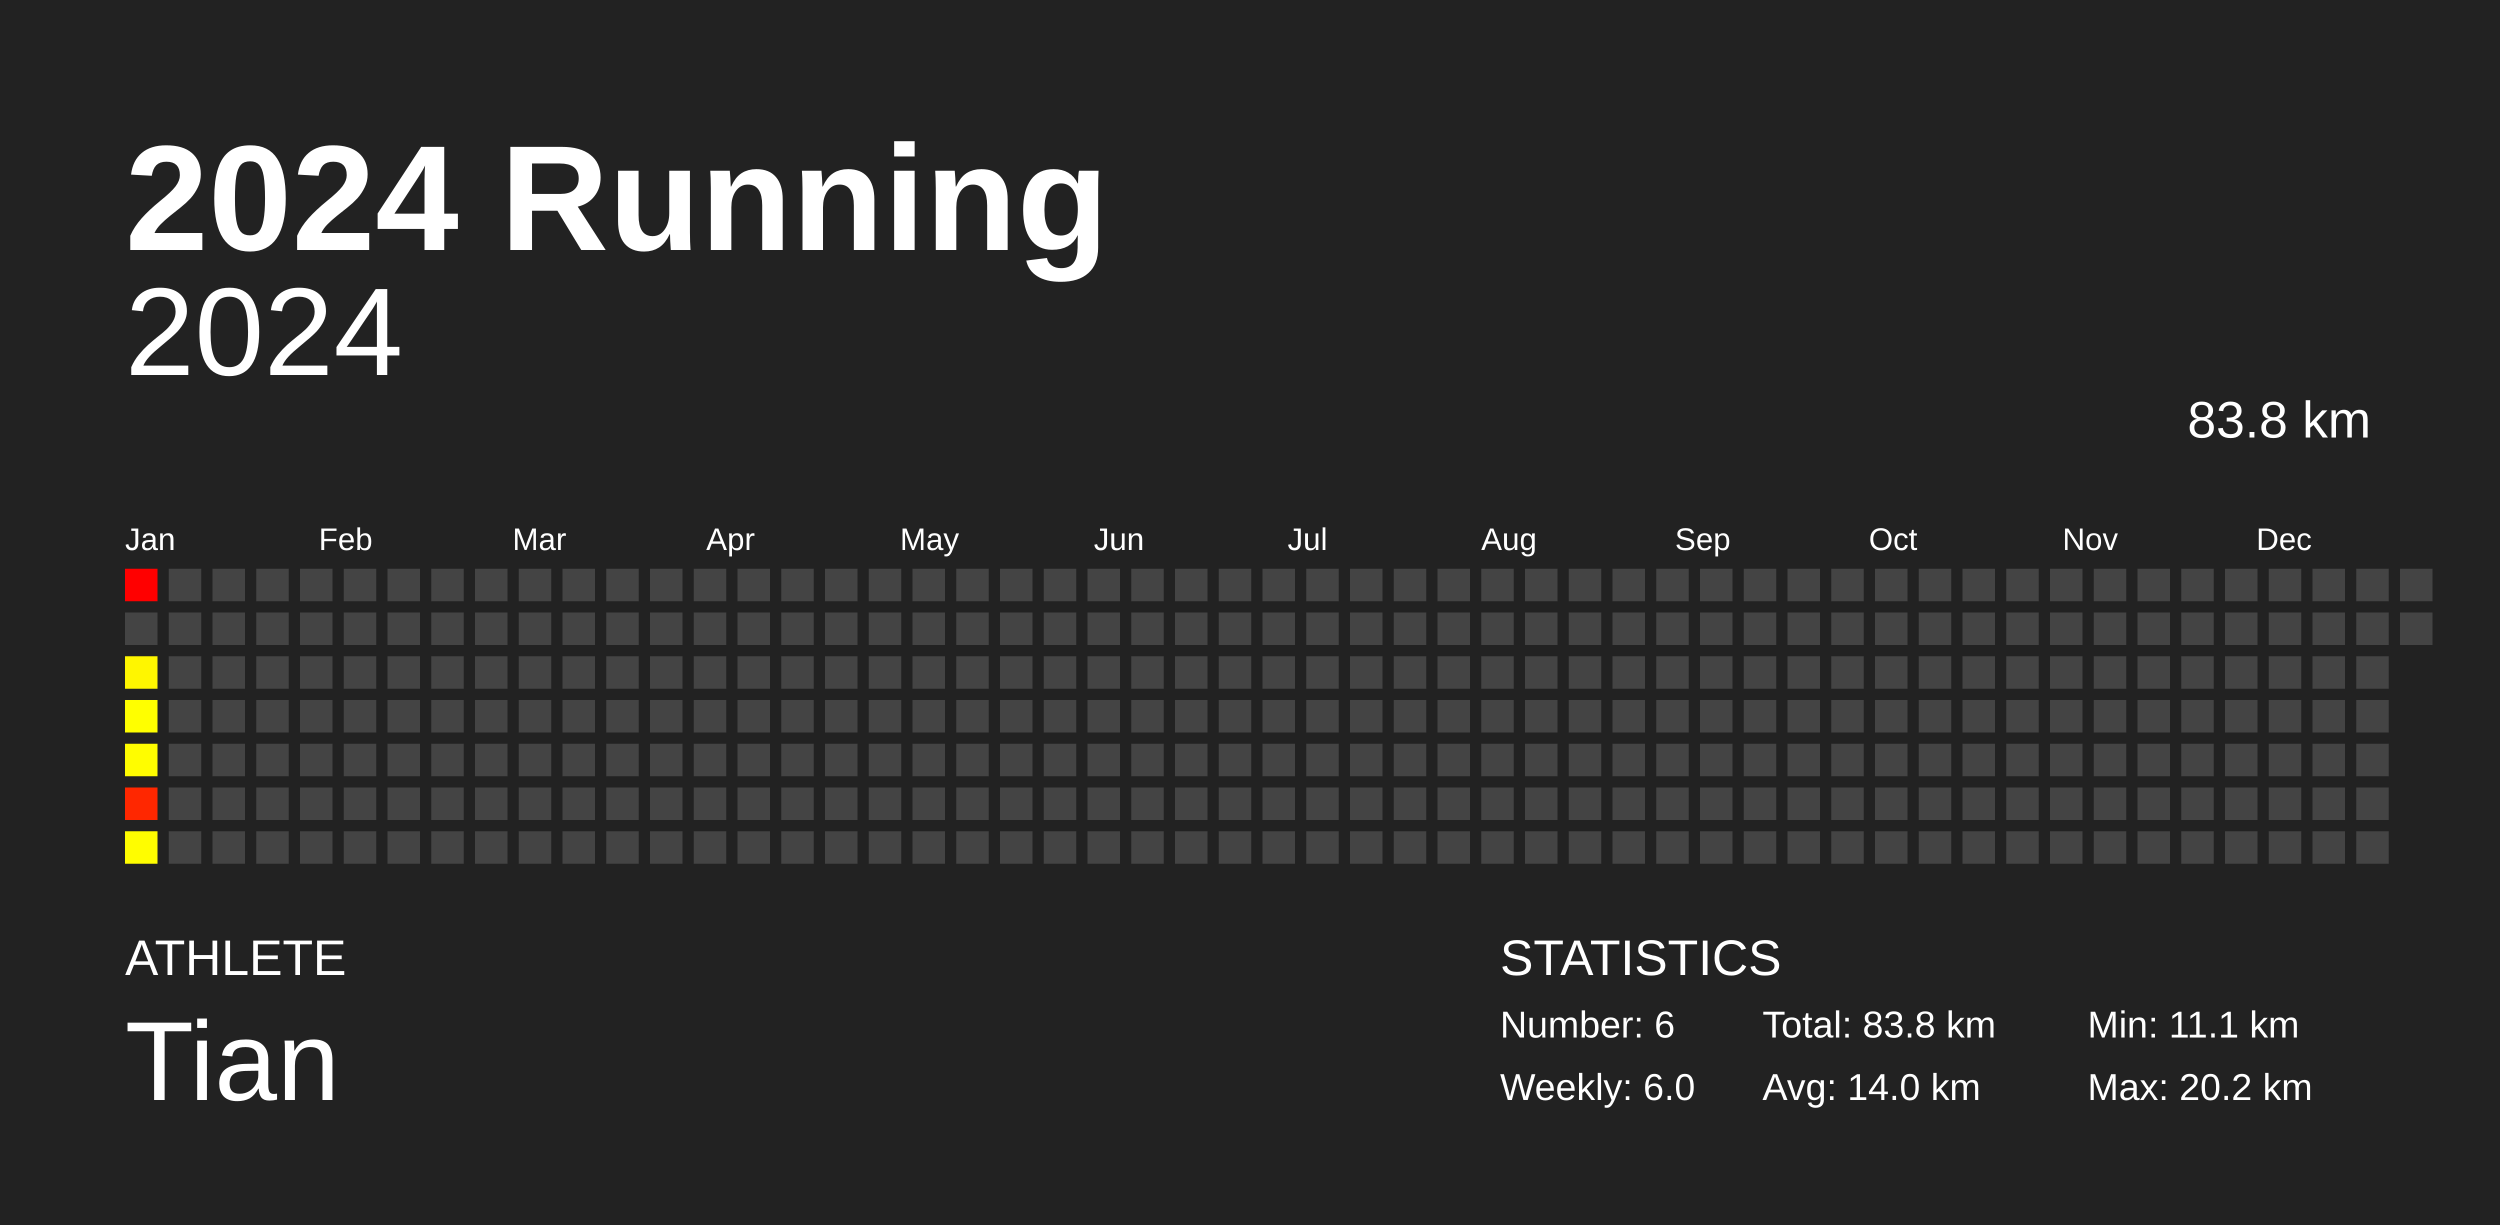
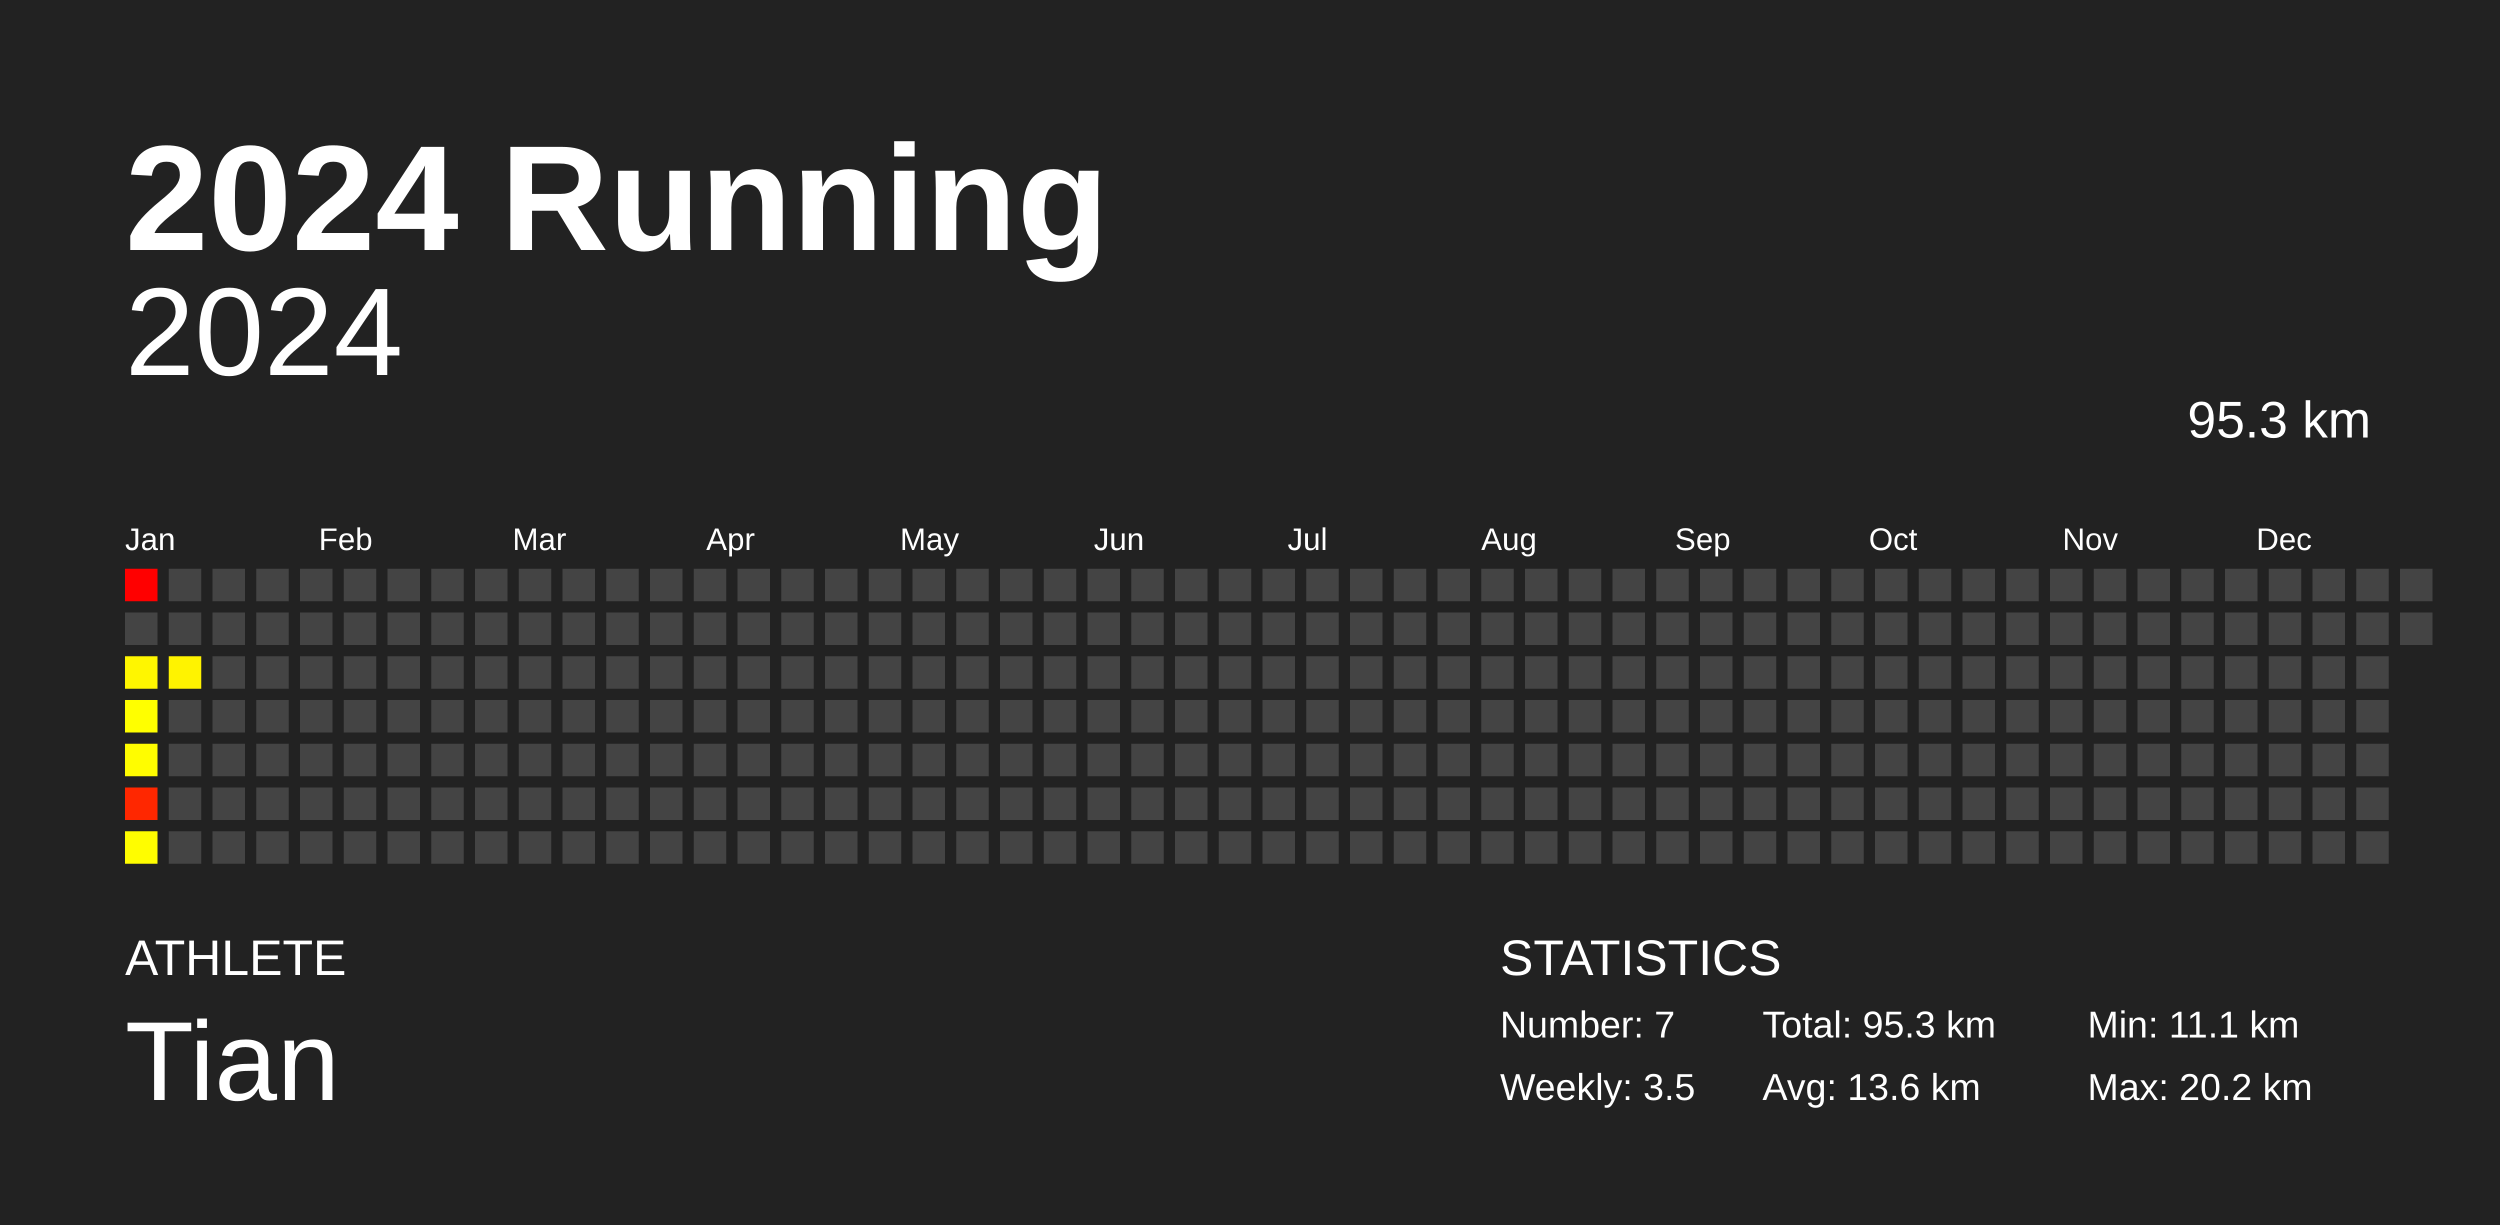
<svg xmlns="http://www.w3.org/2000/svg" baseProfile="full" height="98mm" version="1.1" viewBox="0,0,200,98" width="200mm">
  <defs />
  <rect fill="#222222" height="98" width="200" x="0" y="0" />
  <text fill="#FFFFFF" style="font-size:12px; font-family:Arial; font-weight:bold;" x="10" y="20">2024 Running</text>
  <text fill="#FFFFFF" style="font-size:4px; font-family:Arial" x="10" y="78">ATHLETE</text>
  <text fill="#FFFFFF" style="font-size:9px; font-family:Arial" x="10" y="88">Tian</text>
  <text fill="#FFFFFF" style="font-size:4px; font-family:Arial" x="120" y="78">STATISTICS</text>
-   <text fill="#FFFFFF" style="font-size:3px; font-family:Arial" x="120" y="83">Number: 6</text>
-   <text fill="#FFFFFF" style="font-size:3px; font-family:Arial" x="120" y="88">Weekly: 6.0</text>
-   <text fill="#FFFFFF" style="font-size:3px; font-family:Arial" x="141" y="83">Total: 83.8 km</text>
-   <text fill="#FFFFFF" style="font-size:3px; font-family:Arial" x="141" y="88">Avg: 14.0 km</text>
+   <text fill="#FFFFFF" style="font-size:3px; font-family:Arial" x="120" y="83">Number: 7</text>
+   <text fill="#FFFFFF" style="font-size:3px; font-family:Arial" x="120" y="88">Weekly: 3.5</text>
+   <text fill="#FFFFFF" style="font-size:3px; font-family:Arial" x="141" y="83">Total: 95.3 km</text>
+   <text fill="#FFFFFF" style="font-size:3px; font-family:Arial" x="141" y="88">Avg: 13.6 km</text>
  <text fill="#FFFFFF" style="font-size:3px; font-family:Arial" x="167" y="83">Min: 11.1 km</text>
  <text fill="#FFFFFF" style="font-size:3px; font-family:Arial" x="167" y="88">Max: 20.2 km</text>
  <text alignment-baseline="hanging" fill="#FFFFFF" style="font-size:10.0px; font-family:Arial;" x="10" y="30">2024</text>
-   <text alignment-baseline="hanging" fill="#FFFFFF" style="font-size:4.125px; font-family:Arial;" x="175" y="35">83.8 km</text>
+   <text alignment-baseline="hanging" fill="#FFFFFF" style="font-size:4.125px; font-family:Arial;" x="175" y="35">95.3 km</text>
  <text fill="#FFFFFF" style="font-size:2.5px; font-family:Arial" x="10.0" y="44">Jan</text>
  <text fill="#FFFFFF" style="font-size:2.5px; font-family:Arial" x="25.5" y="44">Feb</text>
  <text fill="#FFFFFF" style="font-size:2.5px; font-family:Arial" x="41.0" y="44">Mar</text>
  <text fill="#FFFFFF" style="font-size:2.5px; font-family:Arial" x="56.5" y="44">Apr</text>
  <text fill="#FFFFFF" style="font-size:2.5px; font-family:Arial" x="72.0" y="44">May</text>
  <text fill="#FFFFFF" style="font-size:2.5px; font-family:Arial" x="87.5" y="44">Jun</text>
  <text fill="#FFFFFF" style="font-size:2.5px; font-family:Arial" x="103.0" y="44">Jul</text>
  <text fill="#FFFFFF" style="font-size:2.5px; font-family:Arial" x="118.5" y="44">Aug</text>
  <text fill="#FFFFFF" style="font-size:2.5px; font-family:Arial" x="134.0" y="44">Sep</text>
  <text fill="#FFFFFF" style="font-size:2.5px; font-family:Arial" x="149.5" y="44">Oct</text>
  <text fill="#FFFFFF" style="font-size:2.5px; font-family:Arial" x="165.0" y="44">Nov</text>
  <text fill="#FFFFFF" style="font-size:2.5px; font-family:Arial" x="180.5" y="44">Dec</text>
  <rect fill="red" height="2.6" width="2.6" x="10.0" y="45.5" />
  <rect fill="#444444" height="2.6" width="2.6" x="10.0" y="49.0" />
  <rect fill="#fff600" height="2.6" width="2.6" x="10.0" y="52.5" />
  <rect fill="#ffff00" height="2.6" width="2.6" x="10.0" y="56.0" />
  <rect fill="#fffd00" height="2.6" width="2.6" x="10.0" y="59.5" />
  <rect fill="#ff2700" height="2.6" width="2.6" x="10.0" y="63.0" />
  <rect fill="#fffd00" height="2.6" width="2.6" x="10.0" y="66.5" />
  <rect fill="#444444" height="2.6" width="2.6" x="13.5" y="45.5" />
  <rect fill="#444444" height="2.6" width="2.6" x="13.5" y="49.0" />
-   <rect fill="#444444" height="2.6" width="2.6" x="13.5" y="52.5" />
+   <rect fill="#fff300" height="2.6" width="2.6" x="13.5" y="52.5" />
  <rect fill="#444444" height="2.6" width="2.6" x="13.5" y="56.0" />
  <rect fill="#444444" height="2.6" width="2.6" x="13.5" y="59.5" />
  <rect fill="#444444" height="2.6" width="2.6" x="13.5" y="63.0" />
  <rect fill="#444444" height="2.6" width="2.6" x="13.5" y="66.5" />
  <rect fill="#444444" height="2.6" width="2.6" x="17.0" y="45.5" />
  <rect fill="#444444" height="2.6" width="2.6" x="17.0" y="49.0" />
  <rect fill="#444444" height="2.6" width="2.6" x="17.0" y="52.5" />
  <rect fill="#444444" height="2.6" width="2.6" x="17.0" y="56.0" />
  <rect fill="#444444" height="2.6" width="2.6" x="17.0" y="59.5" />
  <rect fill="#444444" height="2.6" width="2.6" x="17.0" y="63.0" />
  <rect fill="#444444" height="2.6" width="2.6" x="17.0" y="66.5" />
  <rect fill="#444444" height="2.6" width="2.6" x="20.5" y="45.5" />
  <rect fill="#444444" height="2.6" width="2.6" x="20.5" y="49.0" />
  <rect fill="#444444" height="2.6" width="2.6" x="20.5" y="52.5" />
  <rect fill="#444444" height="2.6" width="2.6" x="20.5" y="56.0" />
  <rect fill="#444444" height="2.6" width="2.6" x="20.5" y="59.5" />
  <rect fill="#444444" height="2.6" width="2.6" x="20.5" y="63.0" />
  <rect fill="#444444" height="2.6" width="2.6" x="20.5" y="66.5" />
  <rect fill="#444444" height="2.6" width="2.6" x="24.0" y="45.5" />
  <rect fill="#444444" height="2.6" width="2.6" x="24.0" y="49.0" />
  <rect fill="#444444" height="2.6" width="2.6" x="24.0" y="52.5" />
  <rect fill="#444444" height="2.6" width="2.6" x="24.0" y="56.0" />
  <rect fill="#444444" height="2.6" width="2.6" x="24.0" y="59.5" />
  <rect fill="#444444" height="2.6" width="2.6" x="24.0" y="63.0" />
  <rect fill="#444444" height="2.6" width="2.6" x="24.0" y="66.5" />
  <rect fill="#444444" height="2.6" width="2.6" x="27.5" y="45.5" />
  <rect fill="#444444" height="2.6" width="2.6" x="27.5" y="49.0" />
  <rect fill="#444444" height="2.6" width="2.6" x="27.5" y="52.5" />
  <rect fill="#444444" height="2.6" width="2.6" x="27.5" y="56.0" />
  <rect fill="#444444" height="2.6" width="2.6" x="27.5" y="59.5" />
  <rect fill="#444444" height="2.6" width="2.6" x="27.5" y="63.0" />
  <rect fill="#444444" height="2.6" width="2.6" x="27.5" y="66.5" />
  <rect fill="#444444" height="2.6" width="2.6" x="31.0" y="45.5" />
  <rect fill="#444444" height="2.6" width="2.6" x="31.0" y="49.0" />
  <rect fill="#444444" height="2.6" width="2.6" x="31.0" y="52.5" />
  <rect fill="#444444" height="2.6" width="2.6" x="31.0" y="56.0" />
  <rect fill="#444444" height="2.6" width="2.6" x="31.0" y="59.5" />
  <rect fill="#444444" height="2.6" width="2.6" x="31.0" y="63.0" />
  <rect fill="#444444" height="2.6" width="2.6" x="31.0" y="66.5" />
  <rect fill="#444444" height="2.6" width="2.6" x="34.5" y="45.5" />
  <rect fill="#444444" height="2.6" width="2.6" x="34.5" y="49.0" />
  <rect fill="#444444" height="2.6" width="2.6" x="34.5" y="52.5" />
  <rect fill="#444444" height="2.6" width="2.6" x="34.5" y="56.0" />
  <rect fill="#444444" height="2.6" width="2.6" x="34.5" y="59.5" />
  <rect fill="#444444" height="2.6" width="2.6" x="34.5" y="63.0" />
  <rect fill="#444444" height="2.6" width="2.6" x="34.5" y="66.5" />
  <rect fill="#444444" height="2.6" width="2.6" x="38.0" y="45.5" />
  <rect fill="#444444" height="2.6" width="2.6" x="38.0" y="49.0" />
  <rect fill="#444444" height="2.6" width="2.6" x="38.0" y="52.5" />
  <rect fill="#444444" height="2.6" width="2.6" x="38.0" y="56.0" />
  <rect fill="#444444" height="2.6" width="2.6" x="38.0" y="59.5" />
  <rect fill="#444444" height="2.6" width="2.6" x="38.0" y="63.0" />
  <rect fill="#444444" height="2.6" width="2.6" x="38.0" y="66.5" />
  <rect fill="#444444" height="2.6" width="2.6" x="41.5" y="45.5" />
  <rect fill="#444444" height="2.6" width="2.6" x="41.5" y="49.0" />
  <rect fill="#444444" height="2.6" width="2.6" x="41.5" y="52.5" />
  <rect fill="#444444" height="2.6" width="2.6" x="41.5" y="56.0" />
  <rect fill="#444444" height="2.6" width="2.6" x="41.5" y="59.5" />
  <rect fill="#444444" height="2.6" width="2.6" x="41.5" y="63.0" />
  <rect fill="#444444" height="2.6" width="2.6" x="41.5" y="66.5" />
  <rect fill="#444444" height="2.6" width="2.6" x="45.0" y="45.5" />
  <rect fill="#444444" height="2.6" width="2.6" x="45.0" y="49.0" />
  <rect fill="#444444" height="2.6" width="2.6" x="45.0" y="52.5" />
  <rect fill="#444444" height="2.6" width="2.6" x="45.0" y="56.0" />
  <rect fill="#444444" height="2.6" width="2.6" x="45.0" y="59.5" />
  <rect fill="#444444" height="2.6" width="2.6" x="45.0" y="63.0" />
  <rect fill="#444444" height="2.6" width="2.6" x="45.0" y="66.5" />
  <rect fill="#444444" height="2.6" width="2.6" x="48.5" y="45.5" />
  <rect fill="#444444" height="2.6" width="2.6" x="48.5" y="49.0" />
  <rect fill="#444444" height="2.6" width="2.6" x="48.5" y="52.5" />
  <rect fill="#444444" height="2.6" width="2.6" x="48.5" y="56.0" />
  <rect fill="#444444" height="2.6" width="2.6" x="48.5" y="59.5" />
  <rect fill="#444444" height="2.6" width="2.6" x="48.5" y="63.0" />
  <rect fill="#444444" height="2.6" width="2.6" x="48.5" y="66.5" />
  <rect fill="#444444" height="2.6" width="2.6" x="52.0" y="45.5" />
  <rect fill="#444444" height="2.6" width="2.6" x="52.0" y="49.0" />
  <rect fill="#444444" height="2.6" width="2.6" x="52.0" y="52.5" />
  <rect fill="#444444" height="2.6" width="2.6" x="52.0" y="56.0" />
  <rect fill="#444444" height="2.6" width="2.6" x="52.0" y="59.5" />
  <rect fill="#444444" height="2.6" width="2.6" x="52.0" y="63.0" />
  <rect fill="#444444" height="2.6" width="2.6" x="52.0" y="66.5" />
  <rect fill="#444444" height="2.6" width="2.6" x="55.5" y="45.5" />
  <rect fill="#444444" height="2.6" width="2.6" x="55.5" y="49.0" />
  <rect fill="#444444" height="2.6" width="2.6" x="55.5" y="52.5" />
  <rect fill="#444444" height="2.6" width="2.6" x="55.5" y="56.0" />
  <rect fill="#444444" height="2.6" width="2.6" x="55.5" y="59.5" />
  <rect fill="#444444" height="2.6" width="2.6" x="55.5" y="63.0" />
  <rect fill="#444444" height="2.6" width="2.6" x="55.5" y="66.5" />
  <rect fill="#444444" height="2.6" width="2.6" x="59.0" y="45.5" />
  <rect fill="#444444" height="2.6" width="2.6" x="59.0" y="49.0" />
  <rect fill="#444444" height="2.6" width="2.6" x="59.0" y="52.5" />
  <rect fill="#444444" height="2.6" width="2.6" x="59.0" y="56.0" />
  <rect fill="#444444" height="2.6" width="2.6" x="59.0" y="59.5" />
  <rect fill="#444444" height="2.6" width="2.6" x="59.0" y="63.0" />
  <rect fill="#444444" height="2.6" width="2.6" x="59.0" y="66.5" />
  <rect fill="#444444" height="2.6" width="2.6" x="62.5" y="45.5" />
  <rect fill="#444444" height="2.6" width="2.6" x="62.5" y="49.0" />
  <rect fill="#444444" height="2.6" width="2.6" x="62.5" y="52.5" />
  <rect fill="#444444" height="2.6" width="2.6" x="62.5" y="56.0" />
  <rect fill="#444444" height="2.6" width="2.6" x="62.5" y="59.5" />
  <rect fill="#444444" height="2.6" width="2.6" x="62.5" y="63.0" />
  <rect fill="#444444" height="2.6" width="2.6" x="62.5" y="66.5" />
  <rect fill="#444444" height="2.6" width="2.6" x="66.0" y="45.5" />
  <rect fill="#444444" height="2.6" width="2.6" x="66.0" y="49.0" />
  <rect fill="#444444" height="2.6" width="2.6" x="66.0" y="52.5" />
  <rect fill="#444444" height="2.6" width="2.6" x="66.0" y="56.0" />
  <rect fill="#444444" height="2.6" width="2.6" x="66.0" y="59.5" />
  <rect fill="#444444" height="2.6" width="2.6" x="66.0" y="63.0" />
  <rect fill="#444444" height="2.6" width="2.6" x="66.0" y="66.5" />
  <rect fill="#444444" height="2.6" width="2.6" x="69.5" y="45.5" />
  <rect fill="#444444" height="2.6" width="2.6" x="69.5" y="49.0" />
  <rect fill="#444444" height="2.6" width="2.6" x="69.5" y="52.5" />
  <rect fill="#444444" height="2.6" width="2.6" x="69.5" y="56.0" />
  <rect fill="#444444" height="2.6" width="2.6" x="69.5" y="59.5" />
  <rect fill="#444444" height="2.6" width="2.6" x="69.5" y="63.0" />
  <rect fill="#444444" height="2.6" width="2.6" x="69.5" y="66.5" />
  <rect fill="#444444" height="2.6" width="2.6" x="73.0" y="45.5" />
  <rect fill="#444444" height="2.6" width="2.6" x="73.0" y="49.0" />
  <rect fill="#444444" height="2.6" width="2.6" x="73.0" y="52.5" />
  <rect fill="#444444" height="2.6" width="2.6" x="73.0" y="56.0" />
  <rect fill="#444444" height="2.6" width="2.6" x="73.0" y="59.5" />
  <rect fill="#444444" height="2.6" width="2.6" x="73.0" y="63.0" />
  <rect fill="#444444" height="2.6" width="2.6" x="73.0" y="66.5" />
  <rect fill="#444444" height="2.6" width="2.6" x="76.5" y="45.5" />
  <rect fill="#444444" height="2.6" width="2.6" x="76.5" y="49.0" />
  <rect fill="#444444" height="2.6" width="2.6" x="76.5" y="52.5" />
  <rect fill="#444444" height="2.6" width="2.6" x="76.5" y="56.0" />
  <rect fill="#444444" height="2.6" width="2.6" x="76.5" y="59.5" />
  <rect fill="#444444" height="2.6" width="2.6" x="76.5" y="63.0" />
  <rect fill="#444444" height="2.6" width="2.6" x="76.5" y="66.5" />
  <rect fill="#444444" height="2.6" width="2.6" x="80.0" y="45.5" />
  <rect fill="#444444" height="2.6" width="2.6" x="80.0" y="49.0" />
  <rect fill="#444444" height="2.6" width="2.6" x="80.0" y="52.5" />
  <rect fill="#444444" height="2.6" width="2.6" x="80.0" y="56.0" />
  <rect fill="#444444" height="2.6" width="2.6" x="80.0" y="59.5" />
  <rect fill="#444444" height="2.6" width="2.6" x="80.0" y="63.0" />
  <rect fill="#444444" height="2.6" width="2.6" x="80.0" y="66.5" />
  <rect fill="#444444" height="2.6" width="2.6" x="83.5" y="45.5" />
  <rect fill="#444444" height="2.6" width="2.6" x="83.5" y="49.0" />
  <rect fill="#444444" height="2.6" width="2.6" x="83.5" y="52.5" />
  <rect fill="#444444" height="2.6" width="2.6" x="83.5" y="56.0" />
  <rect fill="#444444" height="2.6" width="2.6" x="83.5" y="59.5" />
  <rect fill="#444444" height="2.6" width="2.6" x="83.5" y="63.0" />
  <rect fill="#444444" height="2.6" width="2.6" x="83.5" y="66.5" />
  <rect fill="#444444" height="2.6" width="2.6" x="87.0" y="45.5" />
  <rect fill="#444444" height="2.6" width="2.6" x="87.0" y="49.0" />
  <rect fill="#444444" height="2.6" width="2.6" x="87.0" y="52.5" />
  <rect fill="#444444" height="2.6" width="2.6" x="87.0" y="56.0" />
  <rect fill="#444444" height="2.6" width="2.6" x="87.0" y="59.5" />
  <rect fill="#444444" height="2.6" width="2.6" x="87.0" y="63.0" />
  <rect fill="#444444" height="2.6" width="2.6" x="87.0" y="66.5" />
  <rect fill="#444444" height="2.6" width="2.6" x="90.5" y="45.5" />
  <rect fill="#444444" height="2.6" width="2.6" x="90.5" y="49.0" />
  <rect fill="#444444" height="2.6" width="2.6" x="90.5" y="52.5" />
  <rect fill="#444444" height="2.6" width="2.6" x="90.5" y="56.0" />
  <rect fill="#444444" height="2.6" width="2.6" x="90.5" y="59.5" />
  <rect fill="#444444" height="2.6" width="2.6" x="90.5" y="63.0" />
  <rect fill="#444444" height="2.6" width="2.6" x="90.5" y="66.5" />
  <rect fill="#444444" height="2.6" width="2.6" x="94.0" y="45.5" />
  <rect fill="#444444" height="2.6" width="2.6" x="94.0" y="49.0" />
  <rect fill="#444444" height="2.6" width="2.6" x="94.0" y="52.5" />
  <rect fill="#444444" height="2.6" width="2.6" x="94.0" y="56.0" />
  <rect fill="#444444" height="2.6" width="2.6" x="94.0" y="59.5" />
  <rect fill="#444444" height="2.6" width="2.6" x="94.0" y="63.0" />
  <rect fill="#444444" height="2.6" width="2.6" x="94.0" y="66.5" />
  <rect fill="#444444" height="2.6" width="2.6" x="97.5" y="45.5" />
  <rect fill="#444444" height="2.6" width="2.6" x="97.5" y="49.0" />
  <rect fill="#444444" height="2.6" width="2.6" x="97.5" y="52.5" />
  <rect fill="#444444" height="2.6" width="2.6" x="97.5" y="56.0" />
  <rect fill="#444444" height="2.6" width="2.6" x="97.5" y="59.5" />
  <rect fill="#444444" height="2.6" width="2.6" x="97.5" y="63.0" />
  <rect fill="#444444" height="2.6" width="2.6" x="97.5" y="66.5" />
  <rect fill="#444444" height="2.6" width="2.6" x="101.0" y="45.5" />
  <rect fill="#444444" height="2.6" width="2.6" x="101.0" y="49.0" />
  <rect fill="#444444" height="2.6" width="2.6" x="101.0" y="52.5" />
  <rect fill="#444444" height="2.6" width="2.6" x="101.0" y="56.0" />
  <rect fill="#444444" height="2.6" width="2.6" x="101.0" y="59.5" />
  <rect fill="#444444" height="2.6" width="2.6" x="101.0" y="63.0" />
  <rect fill="#444444" height="2.6" width="2.6" x="101.0" y="66.5" />
  <rect fill="#444444" height="2.6" width="2.6" x="104.5" y="45.5" />
  <rect fill="#444444" height="2.6" width="2.6" x="104.5" y="49.0" />
  <rect fill="#444444" height="2.6" width="2.6" x="104.5" y="52.5" />
  <rect fill="#444444" height="2.6" width="2.6" x="104.5" y="56.0" />
  <rect fill="#444444" height="2.6" width="2.6" x="104.5" y="59.5" />
  <rect fill="#444444" height="2.6" width="2.6" x="104.5" y="63.0" />
  <rect fill="#444444" height="2.6" width="2.6" x="104.5" y="66.5" />
  <rect fill="#444444" height="2.6" width="2.6" x="108.0" y="45.5" />
  <rect fill="#444444" height="2.6" width="2.6" x="108.0" y="49.0" />
  <rect fill="#444444" height="2.6" width="2.6" x="108.0" y="52.5" />
  <rect fill="#444444" height="2.6" width="2.6" x="108.0" y="56.0" />
  <rect fill="#444444" height="2.6" width="2.6" x="108.0" y="59.5" />
  <rect fill="#444444" height="2.6" width="2.6" x="108.0" y="63.0" />
  <rect fill="#444444" height="2.6" width="2.6" x="108.0" y="66.5" />
  <rect fill="#444444" height="2.6" width="2.6" x="111.5" y="45.5" />
  <rect fill="#444444" height="2.6" width="2.6" x="111.5" y="49.0" />
  <rect fill="#444444" height="2.6" width="2.6" x="111.5" y="52.5" />
  <rect fill="#444444" height="2.6" width="2.6" x="111.5" y="56.0" />
  <rect fill="#444444" height="2.6" width="2.6" x="111.5" y="59.5" />
  <rect fill="#444444" height="2.6" width="2.6" x="111.5" y="63.0" />
  <rect fill="#444444" height="2.6" width="2.6" x="111.5" y="66.5" />
  <rect fill="#444444" height="2.6" width="2.6" x="115.0" y="45.5" />
  <rect fill="#444444" height="2.6" width="2.6" x="115.0" y="49.0" />
  <rect fill="#444444" height="2.6" width="2.6" x="115.0" y="52.5" />
  <rect fill="#444444" height="2.6" width="2.6" x="115.0" y="56.0" />
  <rect fill="#444444" height="2.6" width="2.6" x="115.0" y="59.5" />
  <rect fill="#444444" height="2.6" width="2.6" x="115.0" y="63.0" />
  <rect fill="#444444" height="2.6" width="2.6" x="115.0" y="66.5" />
  <rect fill="#444444" height="2.6" width="2.6" x="118.5" y="45.5" />
  <rect fill="#444444" height="2.6" width="2.6" x="118.5" y="49.0" />
  <rect fill="#444444" height="2.6" width="2.6" x="118.5" y="52.5" />
  <rect fill="#444444" height="2.6" width="2.6" x="118.5" y="56.0" />
  <rect fill="#444444" height="2.6" width="2.6" x="118.5" y="59.5" />
  <rect fill="#444444" height="2.6" width="2.6" x="118.5" y="63.0" />
  <rect fill="#444444" height="2.6" width="2.6" x="118.5" y="66.5" />
  <rect fill="#444444" height="2.6" width="2.6" x="122.0" y="45.5" />
  <rect fill="#444444" height="2.6" width="2.6" x="122.0" y="49.0" />
  <rect fill="#444444" height="2.6" width="2.6" x="122.0" y="52.5" />
  <rect fill="#444444" height="2.6" width="2.6" x="122.0" y="56.0" />
  <rect fill="#444444" height="2.6" width="2.6" x="122.0" y="59.5" />
  <rect fill="#444444" height="2.6" width="2.6" x="122.0" y="63.0" />
  <rect fill="#444444" height="2.6" width="2.6" x="122.0" y="66.5" />
  <rect fill="#444444" height="2.6" width="2.6" x="125.5" y="45.5" />
  <rect fill="#444444" height="2.6" width="2.6" x="125.5" y="49.0" />
  <rect fill="#444444" height="2.6" width="2.6" x="125.5" y="52.5" />
  <rect fill="#444444" height="2.6" width="2.6" x="125.5" y="56.0" />
  <rect fill="#444444" height="2.6" width="2.6" x="125.5" y="59.5" />
  <rect fill="#444444" height="2.6" width="2.6" x="125.5" y="63.0" />
  <rect fill="#444444" height="2.6" width="2.6" x="125.5" y="66.5" />
  <rect fill="#444444" height="2.6" width="2.6" x="129.0" y="45.5" />
  <rect fill="#444444" height="2.6" width="2.6" x="129.0" y="49.0" />
  <rect fill="#444444" height="2.6" width="2.6" x="129.0" y="52.5" />
  <rect fill="#444444" height="2.6" width="2.6" x="129.0" y="56.0" />
  <rect fill="#444444" height="2.6" width="2.6" x="129.0" y="59.5" />
  <rect fill="#444444" height="2.6" width="2.6" x="129.0" y="63.0" />
  <rect fill="#444444" height="2.6" width="2.6" x="129.0" y="66.5" />
  <rect fill="#444444" height="2.6" width="2.6" x="132.5" y="45.5" />
  <rect fill="#444444" height="2.6" width="2.6" x="132.5" y="49.0" />
  <rect fill="#444444" height="2.6" width="2.6" x="132.5" y="52.5" />
  <rect fill="#444444" height="2.6" width="2.6" x="132.5" y="56.0" />
  <rect fill="#444444" height="2.6" width="2.6" x="132.5" y="59.5" />
  <rect fill="#444444" height="2.6" width="2.6" x="132.5" y="63.0" />
  <rect fill="#444444" height="2.6" width="2.6" x="132.5" y="66.5" />
  <rect fill="#444444" height="2.6" width="2.6" x="136.0" y="45.5" />
  <rect fill="#444444" height="2.6" width="2.6" x="136.0" y="49.0" />
  <rect fill="#444444" height="2.6" width="2.6" x="136.0" y="52.5" />
  <rect fill="#444444" height="2.6" width="2.6" x="136.0" y="56.0" />
  <rect fill="#444444" height="2.6" width="2.6" x="136.0" y="59.5" />
  <rect fill="#444444" height="2.6" width="2.6" x="136.0" y="63.0" />
  <rect fill="#444444" height="2.6" width="2.6" x="136.0" y="66.5" />
  <rect fill="#444444" height="2.6" width="2.6" x="139.5" y="45.5" />
  <rect fill="#444444" height="2.6" width="2.6" x="139.5" y="49.0" />
  <rect fill="#444444" height="2.6" width="2.6" x="139.5" y="52.5" />
  <rect fill="#444444" height="2.6" width="2.6" x="139.5" y="56.0" />
  <rect fill="#444444" height="2.6" width="2.6" x="139.5" y="59.5" />
  <rect fill="#444444" height="2.6" width="2.6" x="139.5" y="63.0" />
  <rect fill="#444444" height="2.6" width="2.6" x="139.5" y="66.5" />
  <rect fill="#444444" height="2.6" width="2.6" x="143.0" y="45.5" />
  <rect fill="#444444" height="2.6" width="2.6" x="143.0" y="49.0" />
  <rect fill="#444444" height="2.6" width="2.6" x="143.0" y="52.5" />
  <rect fill="#444444" height="2.6" width="2.6" x="143.0" y="56.0" />
  <rect fill="#444444" height="2.6" width="2.6" x="143.0" y="59.5" />
  <rect fill="#444444" height="2.6" width="2.6" x="143.0" y="63.0" />
  <rect fill="#444444" height="2.6" width="2.6" x="143.0" y="66.5" />
  <rect fill="#444444" height="2.6" width="2.6" x="146.5" y="45.5" />
  <rect fill="#444444" height="2.6" width="2.6" x="146.5" y="49.0" />
  <rect fill="#444444" height="2.6" width="2.6" x="146.5" y="52.5" />
  <rect fill="#444444" height="2.6" width="2.6" x="146.5" y="56.0" />
  <rect fill="#444444" height="2.6" width="2.6" x="146.5" y="59.5" />
  <rect fill="#444444" height="2.6" width="2.6" x="146.5" y="63.0" />
  <rect fill="#444444" height="2.6" width="2.6" x="146.5" y="66.5" />
  <rect fill="#444444" height="2.6" width="2.6" x="150.0" y="45.5" />
  <rect fill="#444444" height="2.6" width="2.6" x="150.0" y="49.0" />
  <rect fill="#444444" height="2.6" width="2.6" x="150.0" y="52.5" />
  <rect fill="#444444" height="2.6" width="2.6" x="150.0" y="56.0" />
  <rect fill="#444444" height="2.6" width="2.6" x="150.0" y="59.5" />
  <rect fill="#444444" height="2.6" width="2.6" x="150.0" y="63.0" />
  <rect fill="#444444" height="2.6" width="2.6" x="150.0" y="66.5" />
  <rect fill="#444444" height="2.6" width="2.6" x="153.5" y="45.5" />
  <rect fill="#444444" height="2.6" width="2.6" x="153.5" y="49.0" />
  <rect fill="#444444" height="2.6" width="2.6" x="153.5" y="52.5" />
  <rect fill="#444444" height="2.6" width="2.6" x="153.5" y="56.0" />
  <rect fill="#444444" height="2.6" width="2.6" x="153.5" y="59.5" />
  <rect fill="#444444" height="2.6" width="2.6" x="153.5" y="63.0" />
  <rect fill="#444444" height="2.6" width="2.6" x="153.5" y="66.5" />
  <rect fill="#444444" height="2.6" width="2.6" x="157.0" y="45.5" />
  <rect fill="#444444" height="2.6" width="2.6" x="157.0" y="49.0" />
  <rect fill="#444444" height="2.6" width="2.6" x="157.0" y="52.5" />
  <rect fill="#444444" height="2.6" width="2.6" x="157.0" y="56.0" />
  <rect fill="#444444" height="2.6" width="2.6" x="157.0" y="59.5" />
  <rect fill="#444444" height="2.6" width="2.6" x="157.0" y="63.0" />
  <rect fill="#444444" height="2.6" width="2.6" x="157.0" y="66.5" />
  <rect fill="#444444" height="2.6" width="2.6" x="160.5" y="45.5" />
  <rect fill="#444444" height="2.6" width="2.6" x="160.5" y="49.0" />
  <rect fill="#444444" height="2.6" width="2.6" x="160.5" y="52.5" />
  <rect fill="#444444" height="2.6" width="2.6" x="160.5" y="56.0" />
  <rect fill="#444444" height="2.6" width="2.6" x="160.5" y="59.5" />
  <rect fill="#444444" height="2.6" width="2.6" x="160.5" y="63.0" />
  <rect fill="#444444" height="2.6" width="2.6" x="160.5" y="66.5" />
  <rect fill="#444444" height="2.6" width="2.6" x="164.0" y="45.5" />
  <rect fill="#444444" height="2.6" width="2.6" x="164.0" y="49.0" />
  <rect fill="#444444" height="2.6" width="2.6" x="164.0" y="52.5" />
  <rect fill="#444444" height="2.6" width="2.6" x="164.0" y="56.0" />
  <rect fill="#444444" height="2.6" width="2.6" x="164.0" y="59.5" />
  <rect fill="#444444" height="2.6" width="2.6" x="164.0" y="63.0" />
  <rect fill="#444444" height="2.6" width="2.6" x="164.0" y="66.5" />
  <rect fill="#444444" height="2.6" width="2.6" x="167.5" y="45.5" />
  <rect fill="#444444" height="2.6" width="2.6" x="167.5" y="49.0" />
  <rect fill="#444444" height="2.6" width="2.6" x="167.5" y="52.5" />
  <rect fill="#444444" height="2.6" width="2.6" x="167.5" y="56.0" />
  <rect fill="#444444" height="2.6" width="2.6" x="167.5" y="59.5" />
  <rect fill="#444444" height="2.6" width="2.6" x="167.5" y="63.0" />
  <rect fill="#444444" height="2.6" width="2.6" x="167.5" y="66.5" />
  <rect fill="#444444" height="2.6" width="2.6" x="171.0" y="45.5" />
  <rect fill="#444444" height="2.6" width="2.6" x="171.0" y="49.0" />
  <rect fill="#444444" height="2.6" width="2.6" x="171.0" y="52.5" />
  <rect fill="#444444" height="2.6" width="2.6" x="171.0" y="56.0" />
  <rect fill="#444444" height="2.6" width="2.6" x="171.0" y="59.5" />
  <rect fill="#444444" height="2.6" width="2.6" x="171.0" y="63.0" />
  <rect fill="#444444" height="2.6" width="2.6" x="171.0" y="66.5" />
  <rect fill="#444444" height="2.6" width="2.6" x="174.5" y="45.5" />
  <rect fill="#444444" height="2.6" width="2.6" x="174.5" y="49.0" />
  <rect fill="#444444" height="2.6" width="2.6" x="174.5" y="52.5" />
  <rect fill="#444444" height="2.6" width="2.6" x="174.5" y="56.0" />
  <rect fill="#444444" height="2.6" width="2.6" x="174.5" y="59.5" />
  <rect fill="#444444" height="2.6" width="2.6" x="174.5" y="63.0" />
  <rect fill="#444444" height="2.6" width="2.6" x="174.5" y="66.5" />
  <rect fill="#444444" height="2.6" width="2.6" x="178.0" y="45.5" />
  <rect fill="#444444" height="2.6" width="2.6" x="178.0" y="49.0" />
  <rect fill="#444444" height="2.6" width="2.6" x="178.0" y="52.5" />
  <rect fill="#444444" height="2.6" width="2.6" x="178.0" y="56.0" />
  <rect fill="#444444" height="2.6" width="2.6" x="178.0" y="59.5" />
  <rect fill="#444444" height="2.6" width="2.6" x="178.0" y="63.0" />
  <rect fill="#444444" height="2.6" width="2.6" x="178.0" y="66.5" />
  <rect fill="#444444" height="2.6" width="2.6" x="181.5" y="45.5" />
  <rect fill="#444444" height="2.6" width="2.6" x="181.5" y="49.0" />
  <rect fill="#444444" height="2.6" width="2.6" x="181.5" y="52.5" />
  <rect fill="#444444" height="2.6" width="2.6" x="181.5" y="56.0" />
  <rect fill="#444444" height="2.6" width="2.6" x="181.5" y="59.5" />
  <rect fill="#444444" height="2.6" width="2.6" x="181.5" y="63.0" />
  <rect fill="#444444" height="2.6" width="2.6" x="181.5" y="66.5" />
  <rect fill="#444444" height="2.6" width="2.6" x="185.0" y="45.5" />
  <rect fill="#444444" height="2.6" width="2.6" x="185.0" y="49.0" />
  <rect fill="#444444" height="2.6" width="2.6" x="185.0" y="52.5" />
  <rect fill="#444444" height="2.6" width="2.6" x="185.0" y="56.0" />
  <rect fill="#444444" height="2.6" width="2.6" x="185.0" y="59.5" />
  <rect fill="#444444" height="2.6" width="2.6" x="185.0" y="63.0" />
  <rect fill="#444444" height="2.6" width="2.6" x="185.0" y="66.5" />
  <rect fill="#444444" height="2.6" width="2.6" x="188.5" y="45.5" />
  <rect fill="#444444" height="2.6" width="2.6" x="188.5" y="49.0" />
  <rect fill="#444444" height="2.6" width="2.6" x="188.5" y="52.5" />
  <rect fill="#444444" height="2.6" width="2.6" x="188.5" y="56.0" />
  <rect fill="#444444" height="2.6" width="2.6" x="188.5" y="59.5" />
  <rect fill="#444444" height="2.6" width="2.6" x="188.5" y="63.0" />
  <rect fill="#444444" height="2.6" width="2.6" x="188.5" y="66.5" />
  <rect fill="#444444" height="2.6" width="2.6" x="192.0" y="45.5" />
  <rect fill="#444444" height="2.6" width="2.6" x="192.0" y="49.0" />
</svg>
